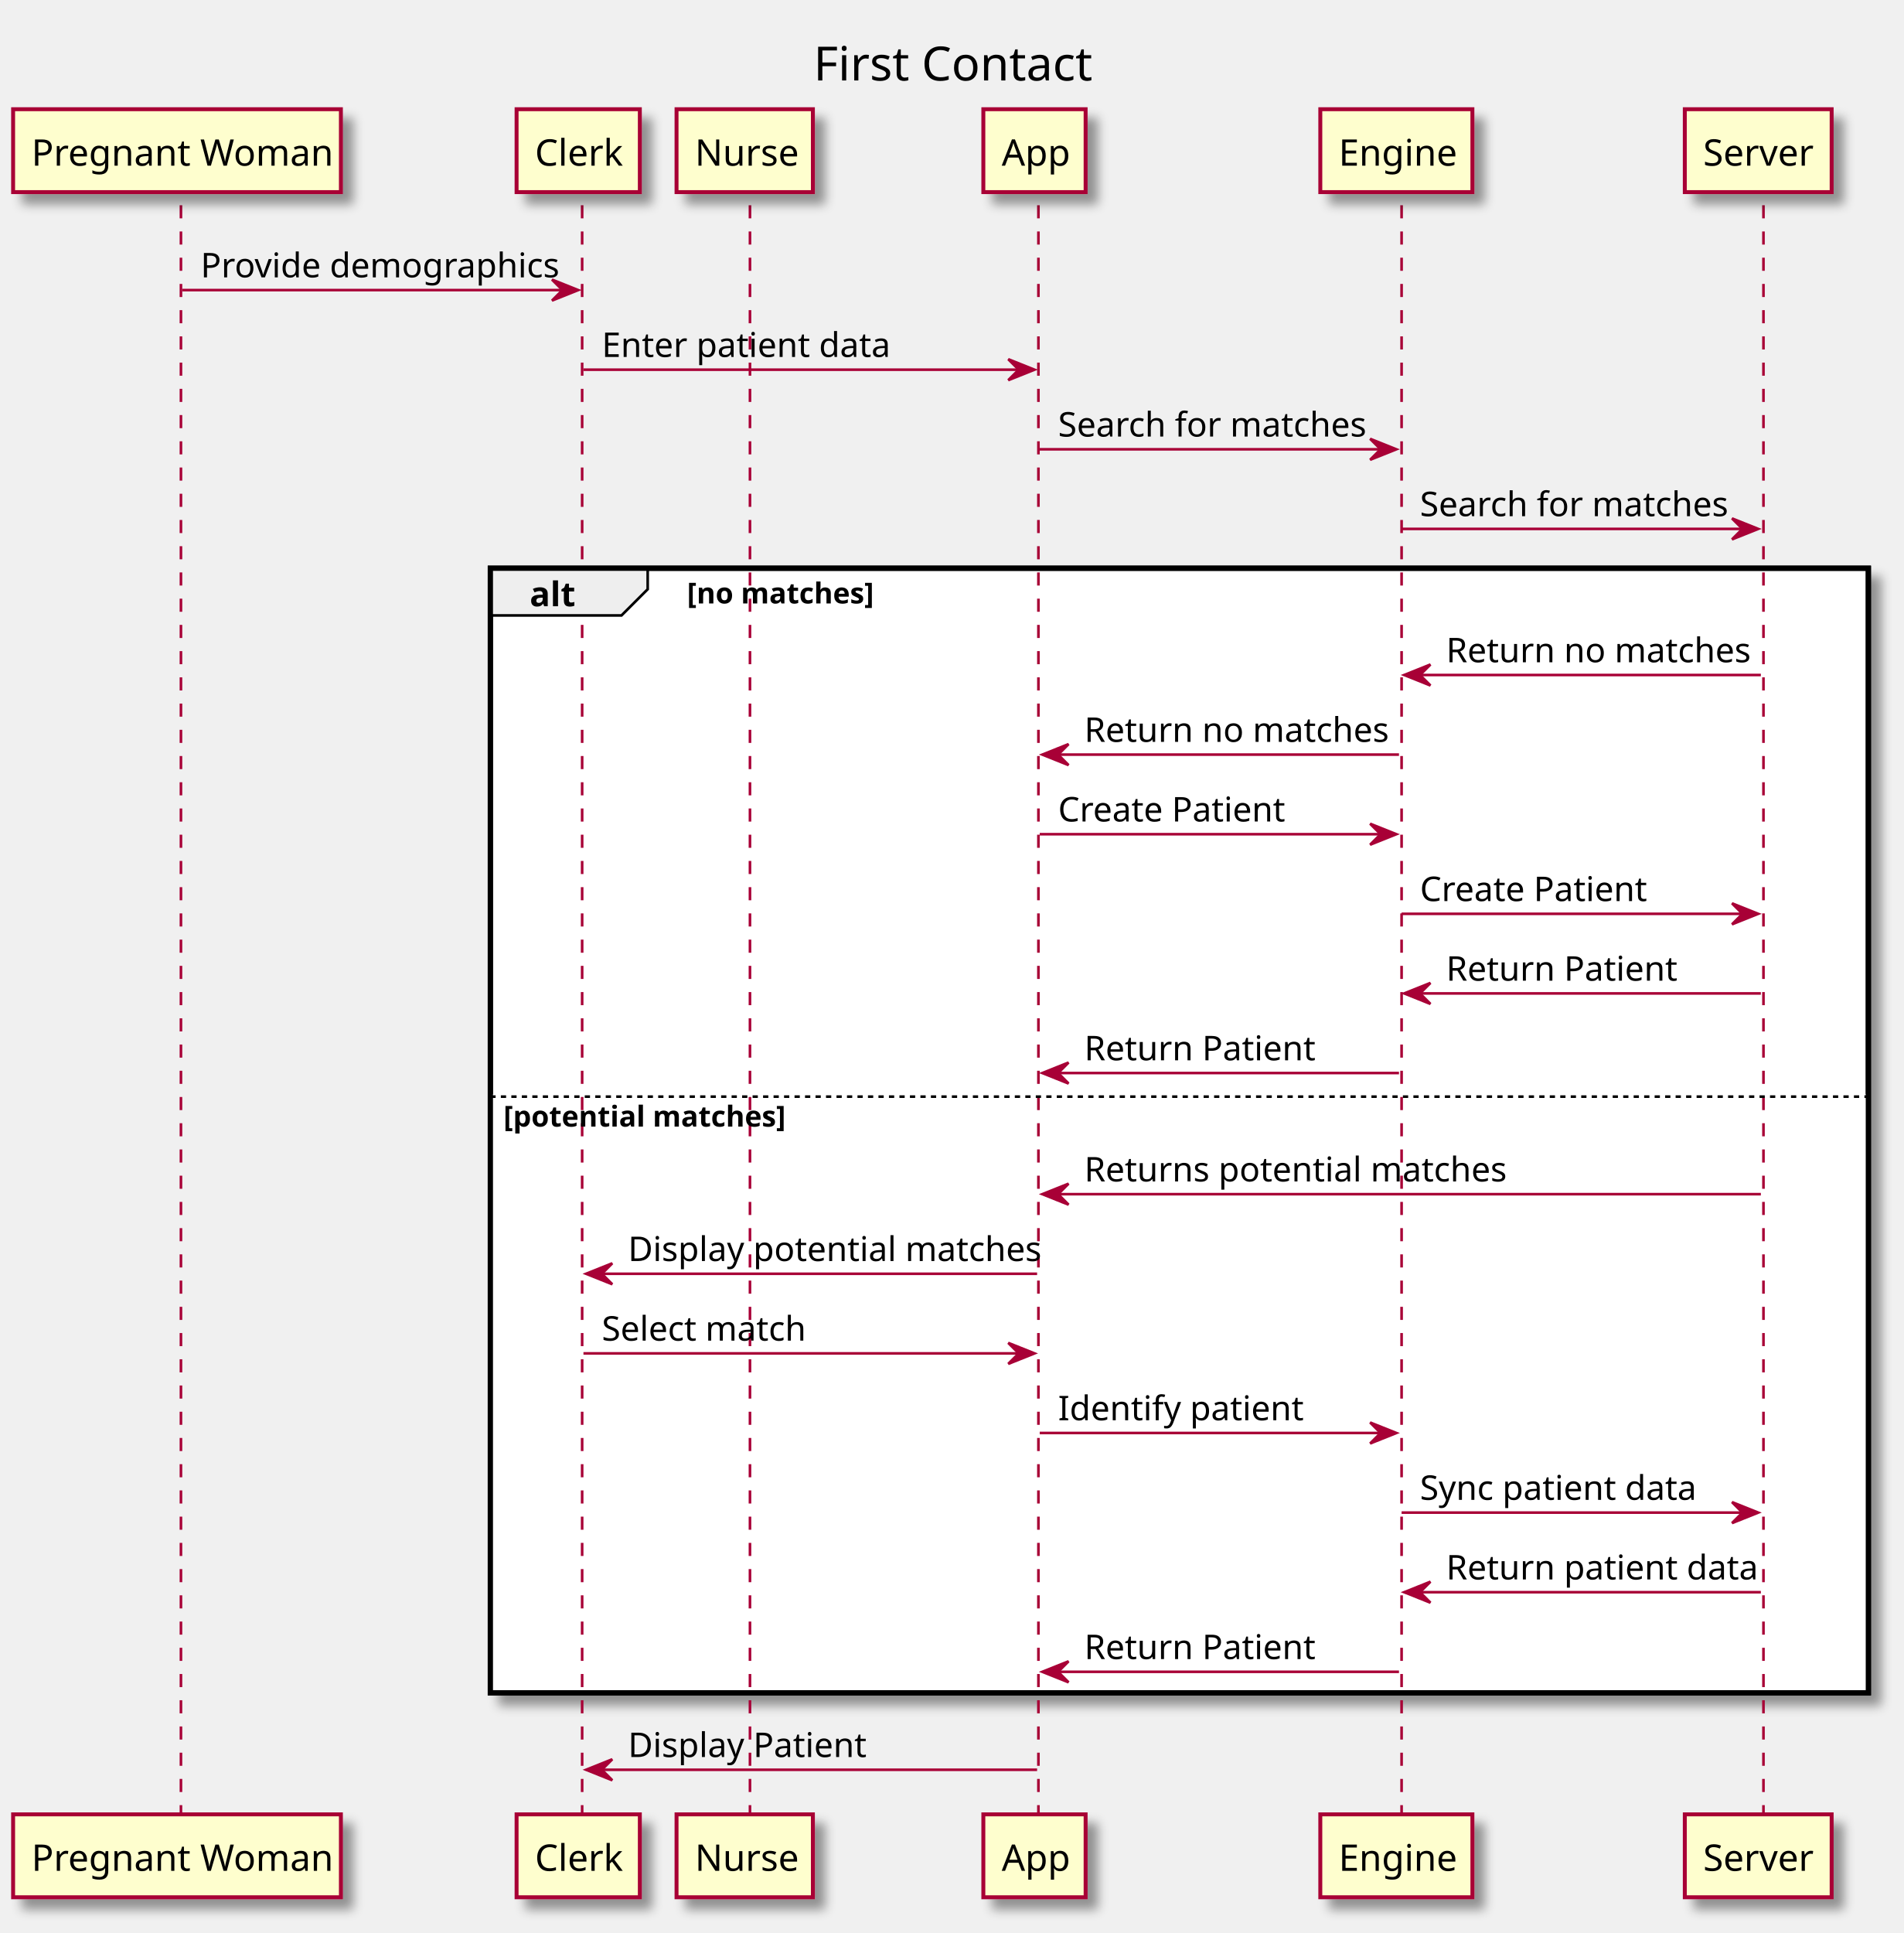
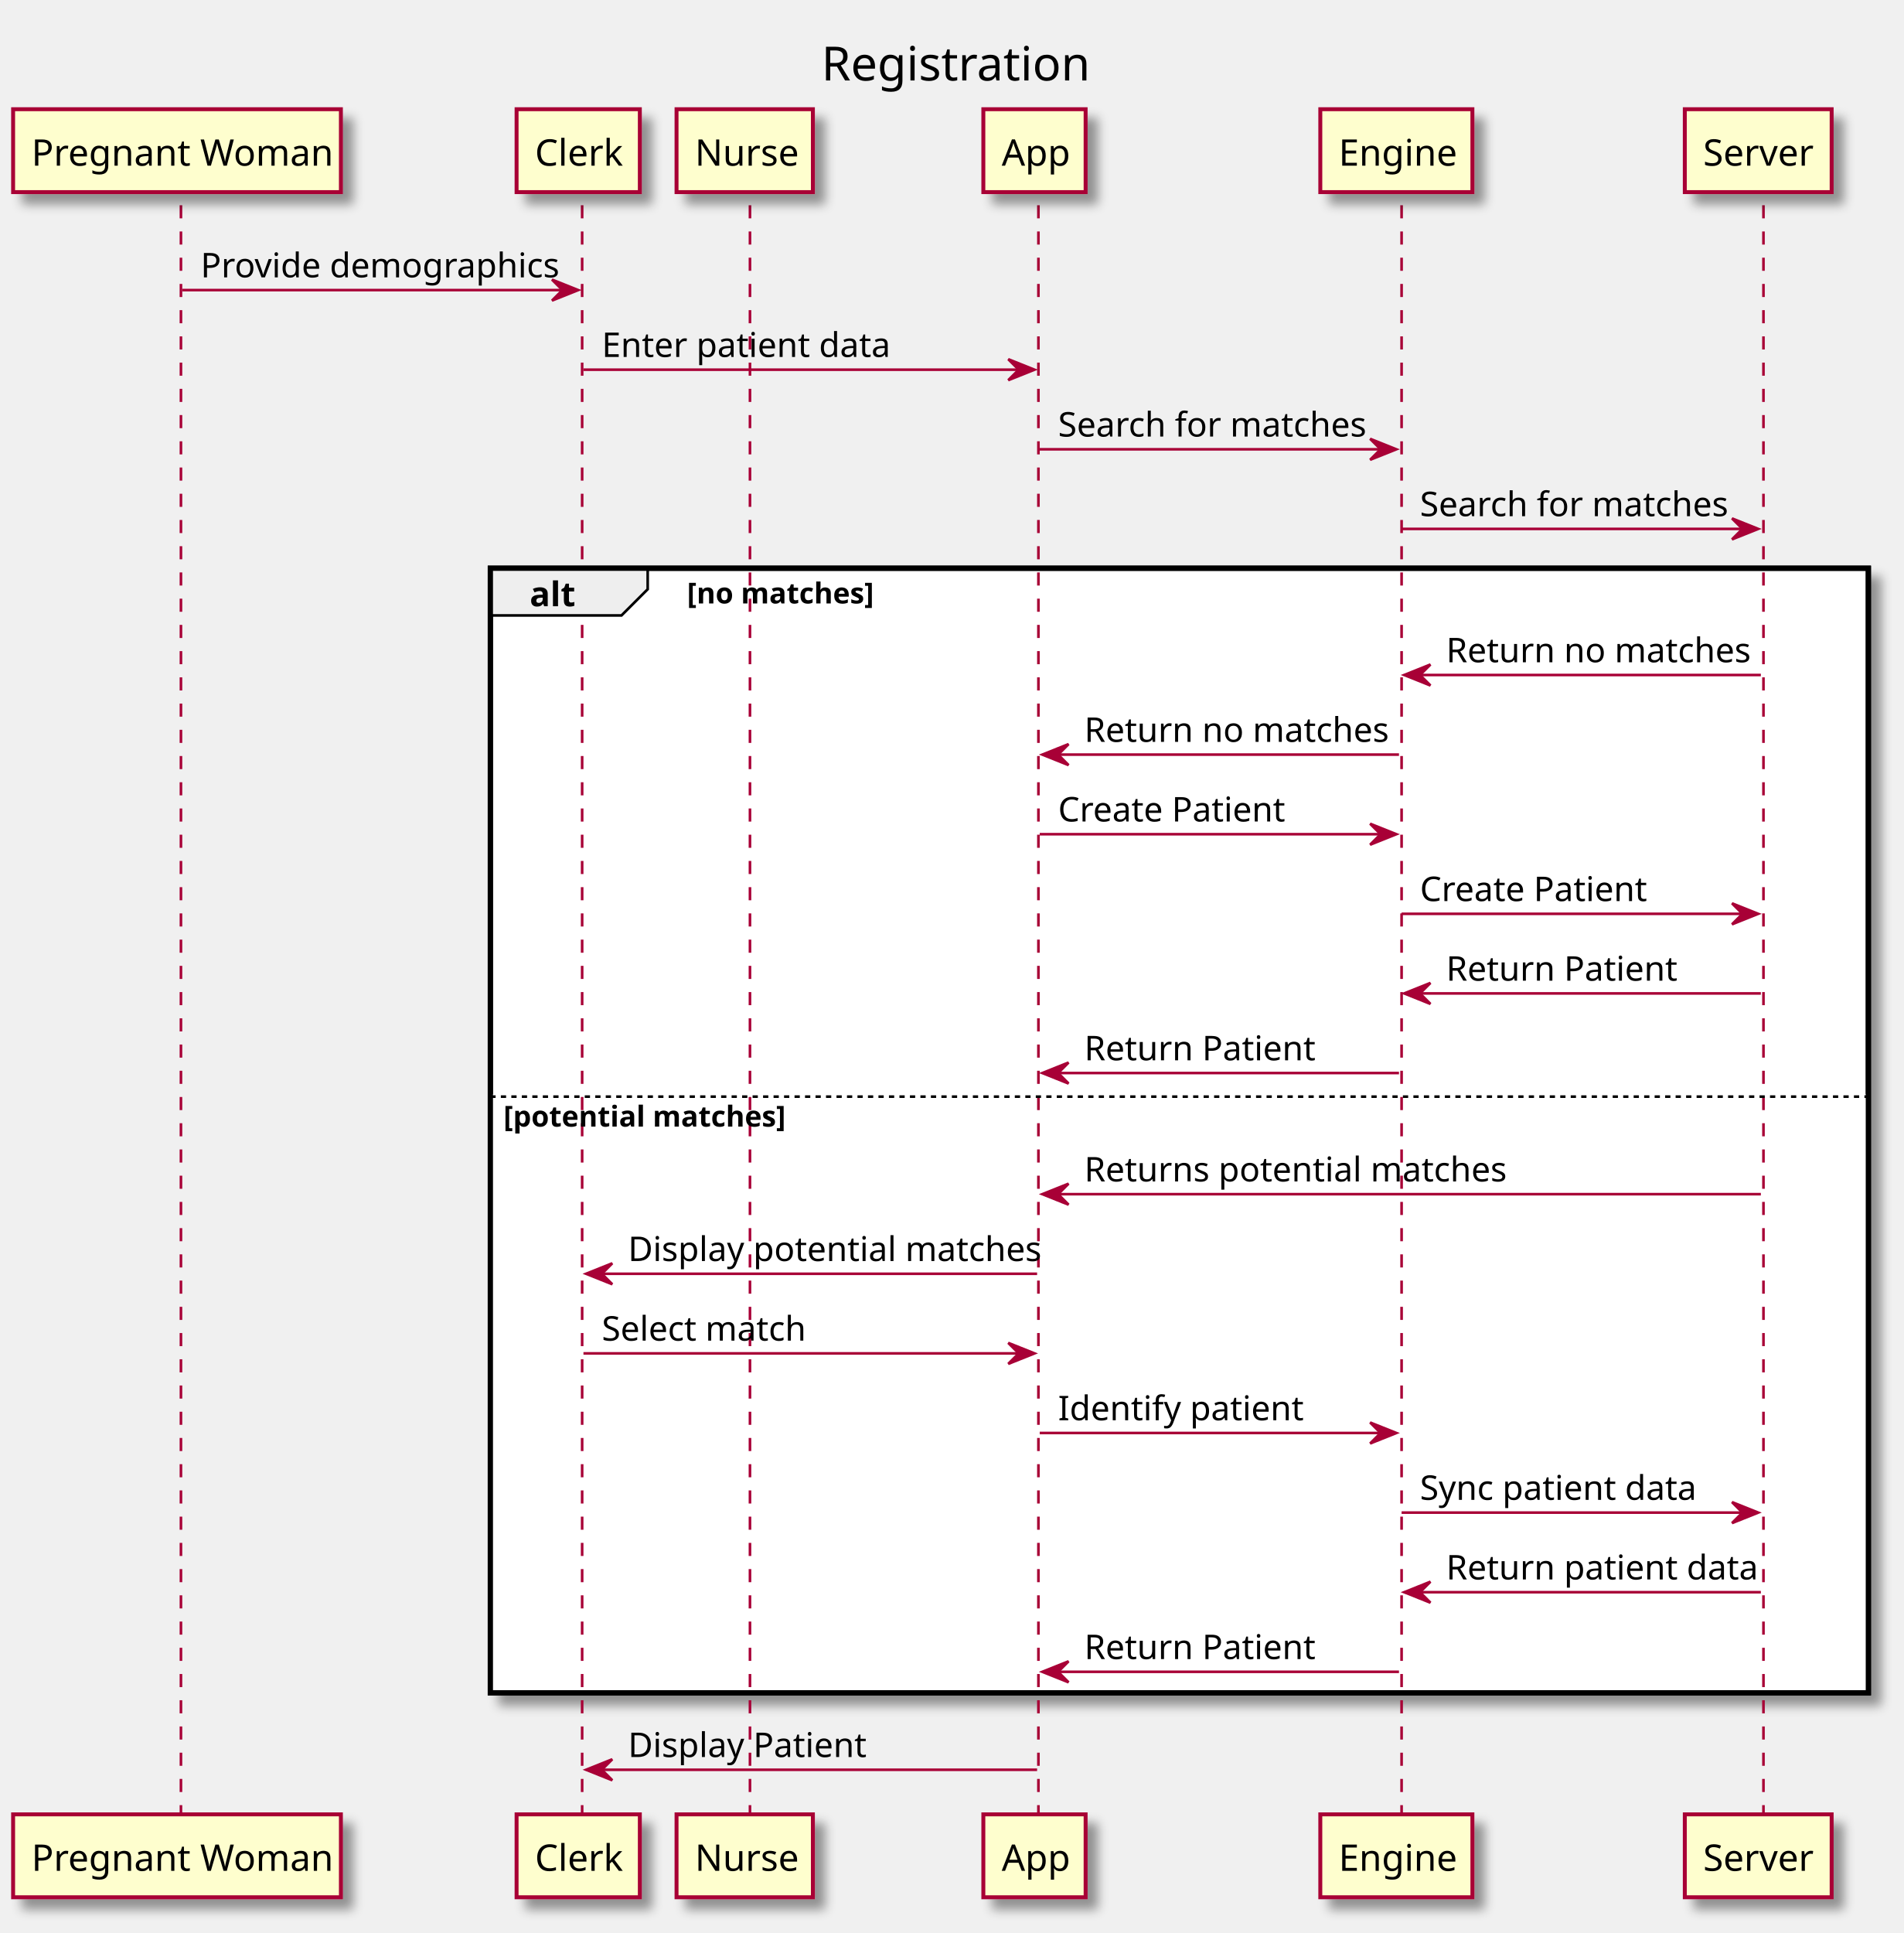
<svg xmlns="http://www.w3.org/2000/svg" contentScriptType="application/ecmascript" contentStyleType="text/css" height="737px" preserveAspectRatio="none" style="width:726px;height:737px;background:#FFFFFF;" version="1.1" viewBox="0 0 726 737" width="726px" zoomAndPan="magnify">
  <defs>
-     <filter height="300%" id="fzsilc1cp0cnt" width="300%" x="-1" y="-1">
+     <filter height="300%" id="f6oe0znvou4v0" width="300%" x="-1" y="-1">
      <feGaussianBlur result="blurOut" stdDeviation="2.0" />
      <feColorMatrix in="blurOut" result="blurOut2" type="matrix" values="0 0 0 0 0 0 0 0 0 0 0 0 0 0 0 0 0 0 .4 0" />
      <feOffset dx="4.0" dy="4.0" in="blurOut2" result="blurOut3" />
      <feBlend in="SourceGraphic" in2="blurOut3" mode="normal" />
    </filter>
  </defs>
  <g>
-     <text fill="#000000" font-family="sans-serif" font-size="18" lengthAdjust="spacing" textLength="102" x="310.25" y="30.686">First Contact</text>
-     <rect fill="#FFFFFF" filter="url(#fzsilc1cp0cnt)" height="428.758" style="stroke:#000000;stroke-width:2.0;" width="525.5" x="187" y="216.656" />
+     <text fill="#000000" font-family="sans-serif" font-size="18" lengthAdjust="spacing" textLength="96" x="313.25" y="30.686">Registration</text>
+     <rect fill="#FFFFFF" filter="url(#f6oe0znvou4v0)" height="428.758" style="stroke:#000000;stroke-width:2.0;" width="525.5" x="187" y="216.656" />
    <rect fill="#FFFFFF" height="228.297" style="stroke:none;stroke-width:1.0;" width="525.5" x="187" y="417.117" />
    <line style="stroke:#A80036;stroke-width:1.0;stroke-dasharray:5.0,5.0;" x1="69" x2="69" y1="78.25" y2="692.766" />
    <line style="stroke:#A80036;stroke-width:1.0;stroke-dasharray:5.0,5.0;" x1="222" x2="222" y1="78.25" y2="692.766" />
    <line style="stroke:#A80036;stroke-width:1.0;stroke-dasharray:5.0,5.0;" x1="286" x2="286" y1="78.25" y2="692.766" />
    <line style="stroke:#A80036;stroke-width:1.0;stroke-dasharray:5.0,5.0;" x1="396" x2="396" y1="78.25" y2="692.766" />
    <line style="stroke:#A80036;stroke-width:1.0;stroke-dasharray:5.0,5.0;" x1="534.5" x2="534.5" y1="78.25" y2="692.766" />
    <line style="stroke:#A80036;stroke-width:1.0;stroke-dasharray:5.0,5.0;" x1="672.5" x2="672.5" y1="78.25" y2="692.766" />
-     <rect fill="#FEFECE" filter="url(#fzsilc1cp0cnt)" height="31.609" style="stroke:#A80036;stroke-width:1.5;" width="125" x="5" y="41.641" />
+     <rect fill="#FEFECE" filter="url(#f6oe0znvou4v0)" height="31.609" style="stroke:#A80036;stroke-width:1.5;" width="125" x="5" y="41.641" />
    <text fill="#000000" font-family="sans-serif" font-size="14" lengthAdjust="spacing" textLength="111" x="12" y="63.174">Pregnant Woman</text>
-     <rect fill="#FEFECE" filter="url(#fzsilc1cp0cnt)" height="31.609" style="stroke:#A80036;stroke-width:1.5;" width="125" x="5" y="691.766" />
+     <rect fill="#FEFECE" filter="url(#f6oe0znvou4v0)" height="31.609" style="stroke:#A80036;stroke-width:1.5;" width="125" x="5" y="691.766" />
    <text fill="#000000" font-family="sans-serif" font-size="14" lengthAdjust="spacing" textLength="111" x="12" y="713.299">Pregnant Woman</text>
-     <rect fill="#FEFECE" filter="url(#fzsilc1cp0cnt)" height="31.609" style="stroke:#A80036;stroke-width:1.5;" width="47" x="197" y="41.641" />
+     <rect fill="#FEFECE" filter="url(#f6oe0znvou4v0)" height="31.609" style="stroke:#A80036;stroke-width:1.5;" width="47" x="197" y="41.641" />
    <text fill="#000000" font-family="sans-serif" font-size="14" lengthAdjust="spacing" textLength="33" x="204" y="63.174">Clerk</text>
-     <rect fill="#FEFECE" filter="url(#fzsilc1cp0cnt)" height="31.609" style="stroke:#A80036;stroke-width:1.5;" width="47" x="197" y="691.766" />
+     <rect fill="#FEFECE" filter="url(#f6oe0znvou4v0)" height="31.609" style="stroke:#A80036;stroke-width:1.5;" width="47" x="197" y="691.766" />
    <text fill="#000000" font-family="sans-serif" font-size="14" lengthAdjust="spacing" textLength="33" x="204" y="713.299">Clerk</text>
-     <rect fill="#FEFECE" filter="url(#fzsilc1cp0cnt)" height="31.609" style="stroke:#A80036;stroke-width:1.5;" width="52" x="258" y="41.641" />
+     <rect fill="#FEFECE" filter="url(#f6oe0znvou4v0)" height="31.609" style="stroke:#A80036;stroke-width:1.5;" width="52" x="258" y="41.641" />
    <text fill="#000000" font-family="sans-serif" font-size="14" lengthAdjust="spacing" textLength="38" x="265" y="63.174">Nurse</text>
-     <rect fill="#FEFECE" filter="url(#fzsilc1cp0cnt)" height="31.609" style="stroke:#A80036;stroke-width:1.5;" width="52" x="258" y="691.766" />
+     <rect fill="#FEFECE" filter="url(#f6oe0znvou4v0)" height="31.609" style="stroke:#A80036;stroke-width:1.5;" width="52" x="258" y="691.766" />
    <text fill="#000000" font-family="sans-serif" font-size="14" lengthAdjust="spacing" textLength="38" x="265" y="713.299">Nurse</text>
-     <rect fill="#FEFECE" filter="url(#fzsilc1cp0cnt)" height="31.609" style="stroke:#A80036;stroke-width:1.5;" width="39" x="375" y="41.641" />
+     <rect fill="#FEFECE" filter="url(#f6oe0znvou4v0)" height="31.609" style="stroke:#A80036;stroke-width:1.5;" width="39" x="375" y="41.641" />
    <text fill="#000000" font-family="sans-serif" font-size="14" lengthAdjust="spacing" textLength="25" x="382" y="63.174">App</text>
-     <rect fill="#FEFECE" filter="url(#fzsilc1cp0cnt)" height="31.609" style="stroke:#A80036;stroke-width:1.5;" width="39" x="375" y="691.766" />
+     <rect fill="#FEFECE" filter="url(#f6oe0znvou4v0)" height="31.609" style="stroke:#A80036;stroke-width:1.5;" width="39" x="375" y="691.766" />
    <text fill="#000000" font-family="sans-serif" font-size="14" lengthAdjust="spacing" textLength="25" x="382" y="713.299">App</text>
-     <rect fill="#FEFECE" filter="url(#fzsilc1cp0cnt)" height="31.609" style="stroke:#A80036;stroke-width:1.5;" width="58" x="503.5" y="41.641" />
+     <rect fill="#FEFECE" filter="url(#f6oe0znvou4v0)" height="31.609" style="stroke:#A80036;stroke-width:1.5;" width="58" x="503.5" y="41.641" />
    <text fill="#000000" font-family="sans-serif" font-size="14" lengthAdjust="spacing" textLength="44" x="510.5" y="63.174">Engine</text>
-     <rect fill="#FEFECE" filter="url(#fzsilc1cp0cnt)" height="31.609" style="stroke:#A80036;stroke-width:1.5;" width="58" x="503.5" y="691.766" />
+     <rect fill="#FEFECE" filter="url(#f6oe0znvou4v0)" height="31.609" style="stroke:#A80036;stroke-width:1.5;" width="58" x="503.5" y="691.766" />
    <text fill="#000000" font-family="sans-serif" font-size="14" lengthAdjust="spacing" textLength="44" x="510.5" y="713.299">Engine</text>
-     <rect fill="#FEFECE" filter="url(#fzsilc1cp0cnt)" height="31.609" style="stroke:#A80036;stroke-width:1.5;" width="56" x="642.5" y="41.641" />
+     <rect fill="#FEFECE" filter="url(#f6oe0znvou4v0)" height="31.609" style="stroke:#A80036;stroke-width:1.5;" width="56" x="642.5" y="41.641" />
    <text fill="#000000" font-family="sans-serif" font-size="14" lengthAdjust="spacing" textLength="42" x="649.5" y="63.174">Server</text>
-     <rect fill="#FEFECE" filter="url(#fzsilc1cp0cnt)" height="31.609" style="stroke:#A80036;stroke-width:1.5;" width="56" x="642.5" y="691.766" />
+     <rect fill="#FEFECE" filter="url(#f6oe0znvou4v0)" height="31.609" style="stroke:#A80036;stroke-width:1.5;" width="56" x="642.5" y="691.766" />
    <text fill="#000000" font-family="sans-serif" font-size="14" lengthAdjust="spacing" textLength="42" x="649.5" y="713.299">Server</text>
    <polygon fill="#A80036" points="210.5,106.602,220.5,110.602,210.5,114.602,214.5,110.602" style="stroke:#A80036;stroke-width:1.0;" />
    <line style="stroke:#A80036;stroke-width:1.0;" x1="69.5" x2="216.5" y1="110.602" y2="110.602" />
    <text fill="#000000" font-family="sans-serif" font-size="13" lengthAdjust="spacing" textLength="129" x="76.5" y="105.745">Provide demographics</text>
    <polygon fill="#A80036" points="384.5,136.953,394.5,140.953,384.5,144.953,388.5,140.953" style="stroke:#A80036;stroke-width:1.0;" />
    <line style="stroke:#A80036;stroke-width:1.0;" x1="222.5" x2="390.5" y1="140.953" y2="140.953" />
    <text fill="#000000" font-family="sans-serif" font-size="13" lengthAdjust="spacing" textLength="103" x="229.5" y="136.097">Enter patient data</text>
    <polygon fill="#A80036" points="522.5,167.305,532.5,171.305,522.5,175.305,526.5,171.305" style="stroke:#A80036;stroke-width:1.0;" />
    <line style="stroke:#A80036;stroke-width:1.0;" x1="396.5" x2="528.5" y1="171.305" y2="171.305" />
    <text fill="#000000" font-family="sans-serif" font-size="13" lengthAdjust="spacing" textLength="114" x="403.5" y="166.448">Search for matches</text>
    <polygon fill="#A80036" points="660.5,197.656,670.5,201.656,660.5,205.656,664.5,201.656" style="stroke:#A80036;stroke-width:1.0;" />
    <line style="stroke:#A80036;stroke-width:1.0;" x1="534.5" x2="666.5" y1="201.656" y2="201.656" />
    <text fill="#000000" font-family="sans-serif" font-size="13" lengthAdjust="spacing" textLength="114" x="541.5" y="196.8">Search for matches</text>
    <path d="M187,216.656 L247,216.656 L247,224.656 L237,234.656 L187,234.656 L187,216.656 " fill="#EEEEEE" style="stroke:#000000;stroke-width:1.0;" />
    <rect fill="none" height="428.758" style="stroke:#000000;stroke-width:2.0;" width="525.5" x="187" y="216.656" />
    <text fill="#000000" font-family="sans-serif" font-size="13" font-weight="bold" lengthAdjust="spacing" textLength="15" x="202" y="231.151">alt</text>
    <text fill="#000000" font-family="sans-serif" font-size="11" font-weight="bold" lengthAdjust="spacing" textLength="70" x="262" y="230.075">[no matches]</text>
    <polygon fill="#A80036" points="545.5,253.359,535.5,257.359,545.5,261.359,541.5,257.359" style="stroke:#A80036;stroke-width:1.0;" />
    <line style="stroke:#A80036;stroke-width:1.0;" x1="539.5" x2="671.5" y1="257.359" y2="257.359" />
    <text fill="#000000" font-family="sans-serif" font-size="13" lengthAdjust="spacing" textLength="110" x="551.5" y="252.503">Return no matches</text>
    <polygon fill="#A80036" points="407.5,283.711,397.5,287.711,407.5,291.711,403.5,287.711" style="stroke:#A80036;stroke-width:1.0;" />
    <line style="stroke:#A80036;stroke-width:1.0;" x1="401.5" x2="533.5" y1="287.711" y2="287.711" />
    <text fill="#000000" font-family="sans-serif" font-size="13" lengthAdjust="spacing" textLength="110" x="413.5" y="282.854">Return no matches</text>
    <polygon fill="#A80036" points="522.5,314.062,532.5,318.062,522.5,322.062,526.5,318.062" style="stroke:#A80036;stroke-width:1.0;" />
    <line style="stroke:#A80036;stroke-width:1.0;" x1="396.5" x2="528.5" y1="318.062" y2="318.062" />
    <text fill="#000000" font-family="sans-serif" font-size="13" lengthAdjust="spacing" textLength="83" x="403.5" y="313.206">Create Patient</text>
    <polygon fill="#A80036" points="660.5,344.414,670.5,348.414,660.5,352.414,664.5,348.414" style="stroke:#A80036;stroke-width:1.0;" />
    <line style="stroke:#A80036;stroke-width:1.0;" x1="534.5" x2="666.5" y1="348.414" y2="348.414" />
    <text fill="#000000" font-family="sans-serif" font-size="13" lengthAdjust="spacing" textLength="83" x="541.5" y="343.558">Create Patient</text>
    <polygon fill="#A80036" points="545.5,374.766,535.5,378.766,545.5,382.766,541.5,378.766" style="stroke:#A80036;stroke-width:1.0;" />
    <line style="stroke:#A80036;stroke-width:1.0;" x1="539.5" x2="671.5" y1="378.766" y2="378.766" />
    <text fill="#000000" font-family="sans-serif" font-size="13" lengthAdjust="spacing" textLength="83" x="551.5" y="373.909">Return Patient</text>
    <polygon fill="#A80036" points="407.5,405.117,397.5,409.117,407.5,413.117,403.5,409.117" style="stroke:#A80036;stroke-width:1.0;" />
    <line style="stroke:#A80036;stroke-width:1.0;" x1="401.5" x2="533.5" y1="409.117" y2="409.117" />
    <text fill="#000000" font-family="sans-serif" font-size="13" lengthAdjust="spacing" textLength="83" x="413.5" y="404.261">Return Patient</text>
    <line style="stroke:#000000;stroke-width:1.0;stroke-dasharray:2.0,2.0;" x1="187" x2="712.5" y1="418.117" y2="418.117" />
    <text fill="#000000" font-family="sans-serif" font-size="11" font-weight="bold" lengthAdjust="spacing" textLength="103" x="192" y="429.536">[potential matches]</text>
    <polygon fill="#A80036" points="407.5,451.305,397.5,455.305,407.5,459.305,403.5,455.305" style="stroke:#A80036;stroke-width:1.0;" />
    <line style="stroke:#A80036;stroke-width:1.0;" x1="401.5" x2="671.5" y1="455.305" y2="455.305" />
    <text fill="#000000" font-family="sans-serif" font-size="13" lengthAdjust="spacing" textLength="152" x="413.5" y="450.448">Returns potential matches</text>
    <polygon fill="#A80036" points="233.5,481.656,223.5,485.656,233.5,489.656,229.5,485.656" style="stroke:#A80036;stroke-width:1.0;" />
    <line style="stroke:#A80036;stroke-width:1.0;" x1="227.5" x2="395.5" y1="485.656" y2="485.656" />
    <text fill="#000000" font-family="sans-serif" font-size="13" lengthAdjust="spacing" textLength="150" x="239.5" y="480.8">Display potential matches</text>
    <polygon fill="#A80036" points="384.5,512.008,394.5,516.008,384.5,520.008,388.5,516.008" style="stroke:#A80036;stroke-width:1.0;" />
    <line style="stroke:#A80036;stroke-width:1.0;" x1="222.5" x2="390.5" y1="516.008" y2="516.008" />
    <text fill="#000000" font-family="sans-serif" font-size="13" lengthAdjust="spacing" textLength="77" x="229.5" y="511.151">Select match</text>
    <polygon fill="#A80036" points="522.5,542.359,532.5,546.359,522.5,550.359,526.5,546.359" style="stroke:#A80036;stroke-width:1.0;" />
    <line style="stroke:#A80036;stroke-width:1.0;" x1="396.5" x2="528.5" y1="546.359" y2="546.359" />
    <text fill="#000000" font-family="sans-serif" font-size="13" lengthAdjust="spacing" textLength="86" x="403.5" y="541.503">Identify patient</text>
    <polygon fill="#A80036" points="660.5,572.711,670.5,576.711,660.5,580.711,664.5,576.711" style="stroke:#A80036;stroke-width:1.0;" />
    <line style="stroke:#A80036;stroke-width:1.0;" x1="534.5" x2="666.5" y1="576.711" y2="576.711" />
    <text fill="#000000" font-family="sans-serif" font-size="13" lengthAdjust="spacing" textLength="102" x="541.5" y="571.855">Sync patient data</text>
    <polygon fill="#A80036" points="545.5,603.062,535.5,607.062,545.5,611.062,541.5,607.062" style="stroke:#A80036;stroke-width:1.0;" />
    <line style="stroke:#A80036;stroke-width:1.0;" x1="539.5" x2="671.5" y1="607.062" y2="607.062" />
    <text fill="#000000" font-family="sans-serif" font-size="13" lengthAdjust="spacing" textLength="110" x="551.5" y="602.206">Return patient data</text>
    <polygon fill="#A80036" points="407.5,633.414,397.5,637.414,407.5,641.414,403.5,637.414" style="stroke:#A80036;stroke-width:1.0;" />
    <line style="stroke:#A80036;stroke-width:1.0;" x1="401.5" x2="533.5" y1="637.414" y2="637.414" />
    <text fill="#000000" font-family="sans-serif" font-size="13" lengthAdjust="spacing" textLength="83" x="413.5" y="632.558">Return Patient</text>
    <polygon fill="#A80036" points="233.5,670.766,223.5,674.766,233.5,678.766,229.5,674.766" style="stroke:#A80036;stroke-width:1.0;" />
    <line style="stroke:#A80036;stroke-width:1.0;" x1="227.5" x2="395.5" y1="674.766" y2="674.766" />
    <text fill="#000000" font-family="sans-serif" font-size="13" lengthAdjust="spacing" textLength="88" x="239.5" y="669.909">Display Patient</text>
  </g>
</svg>
